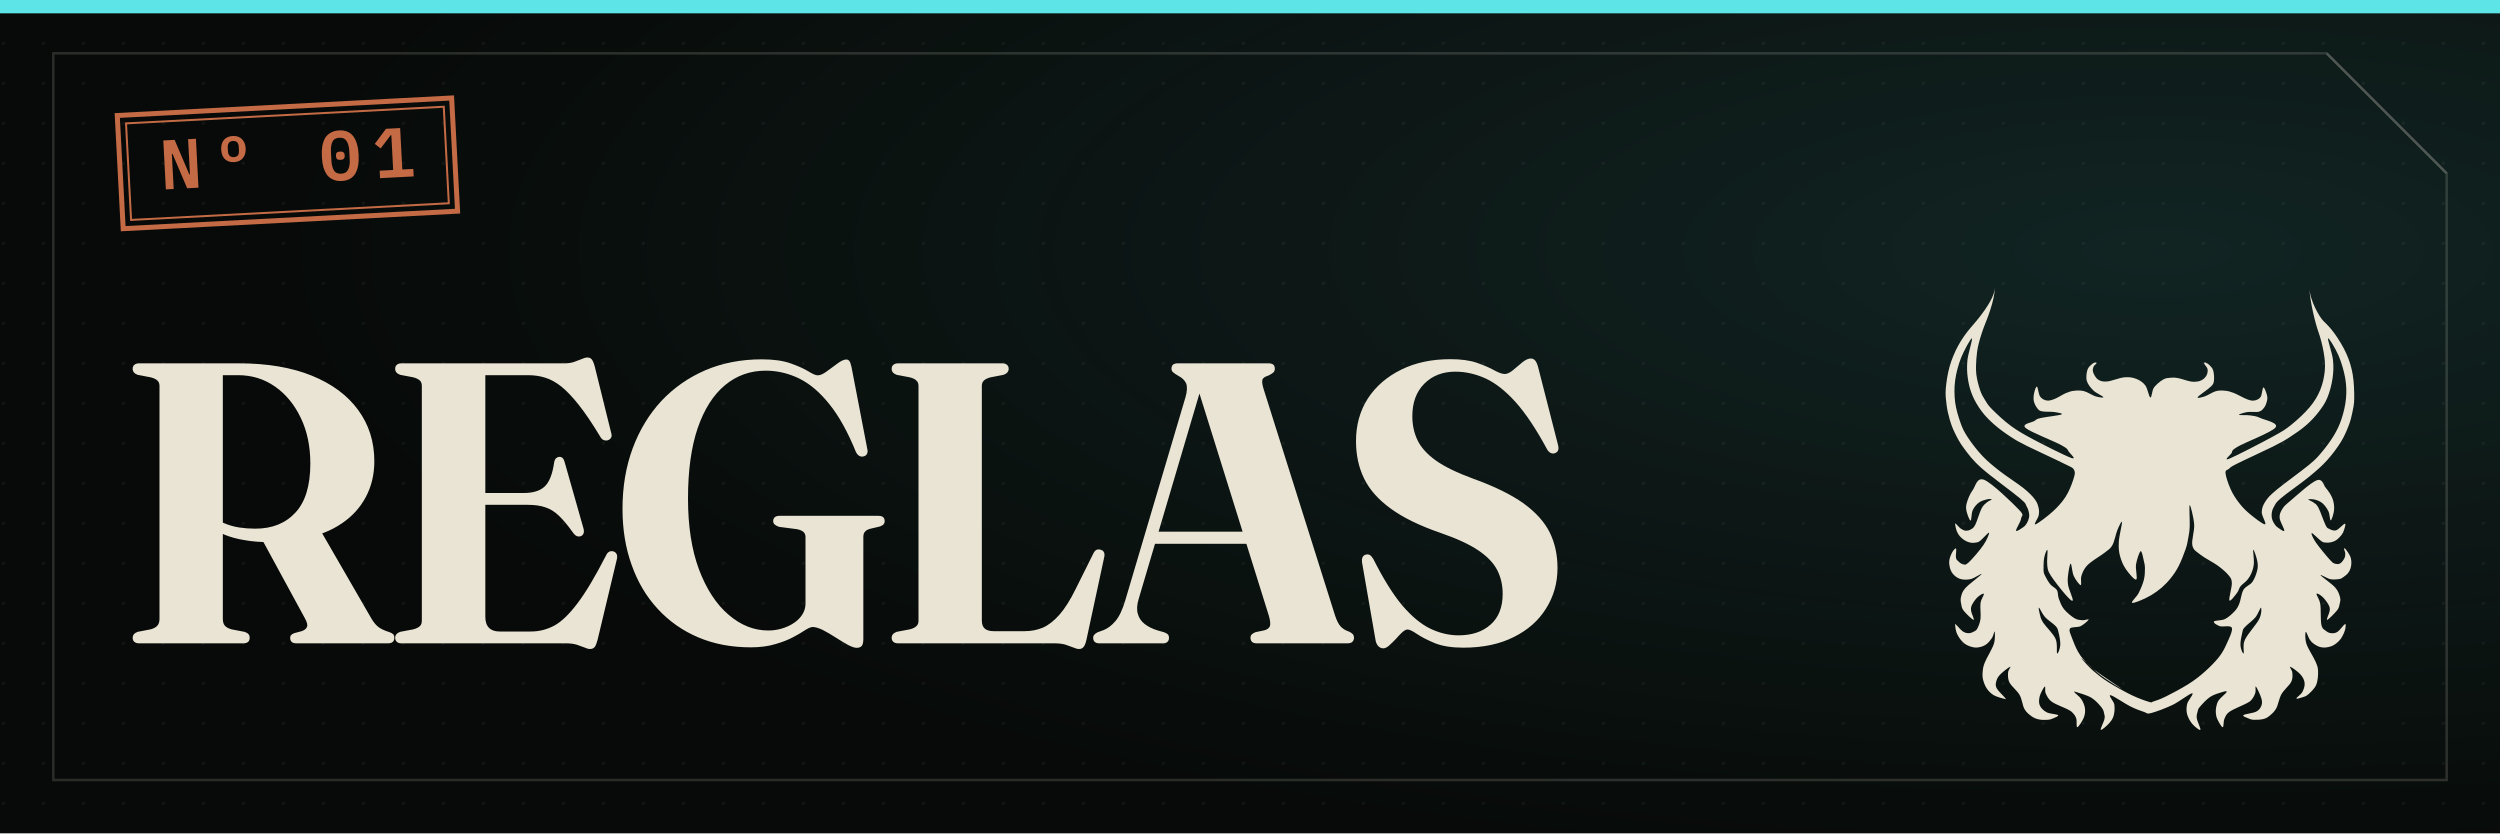
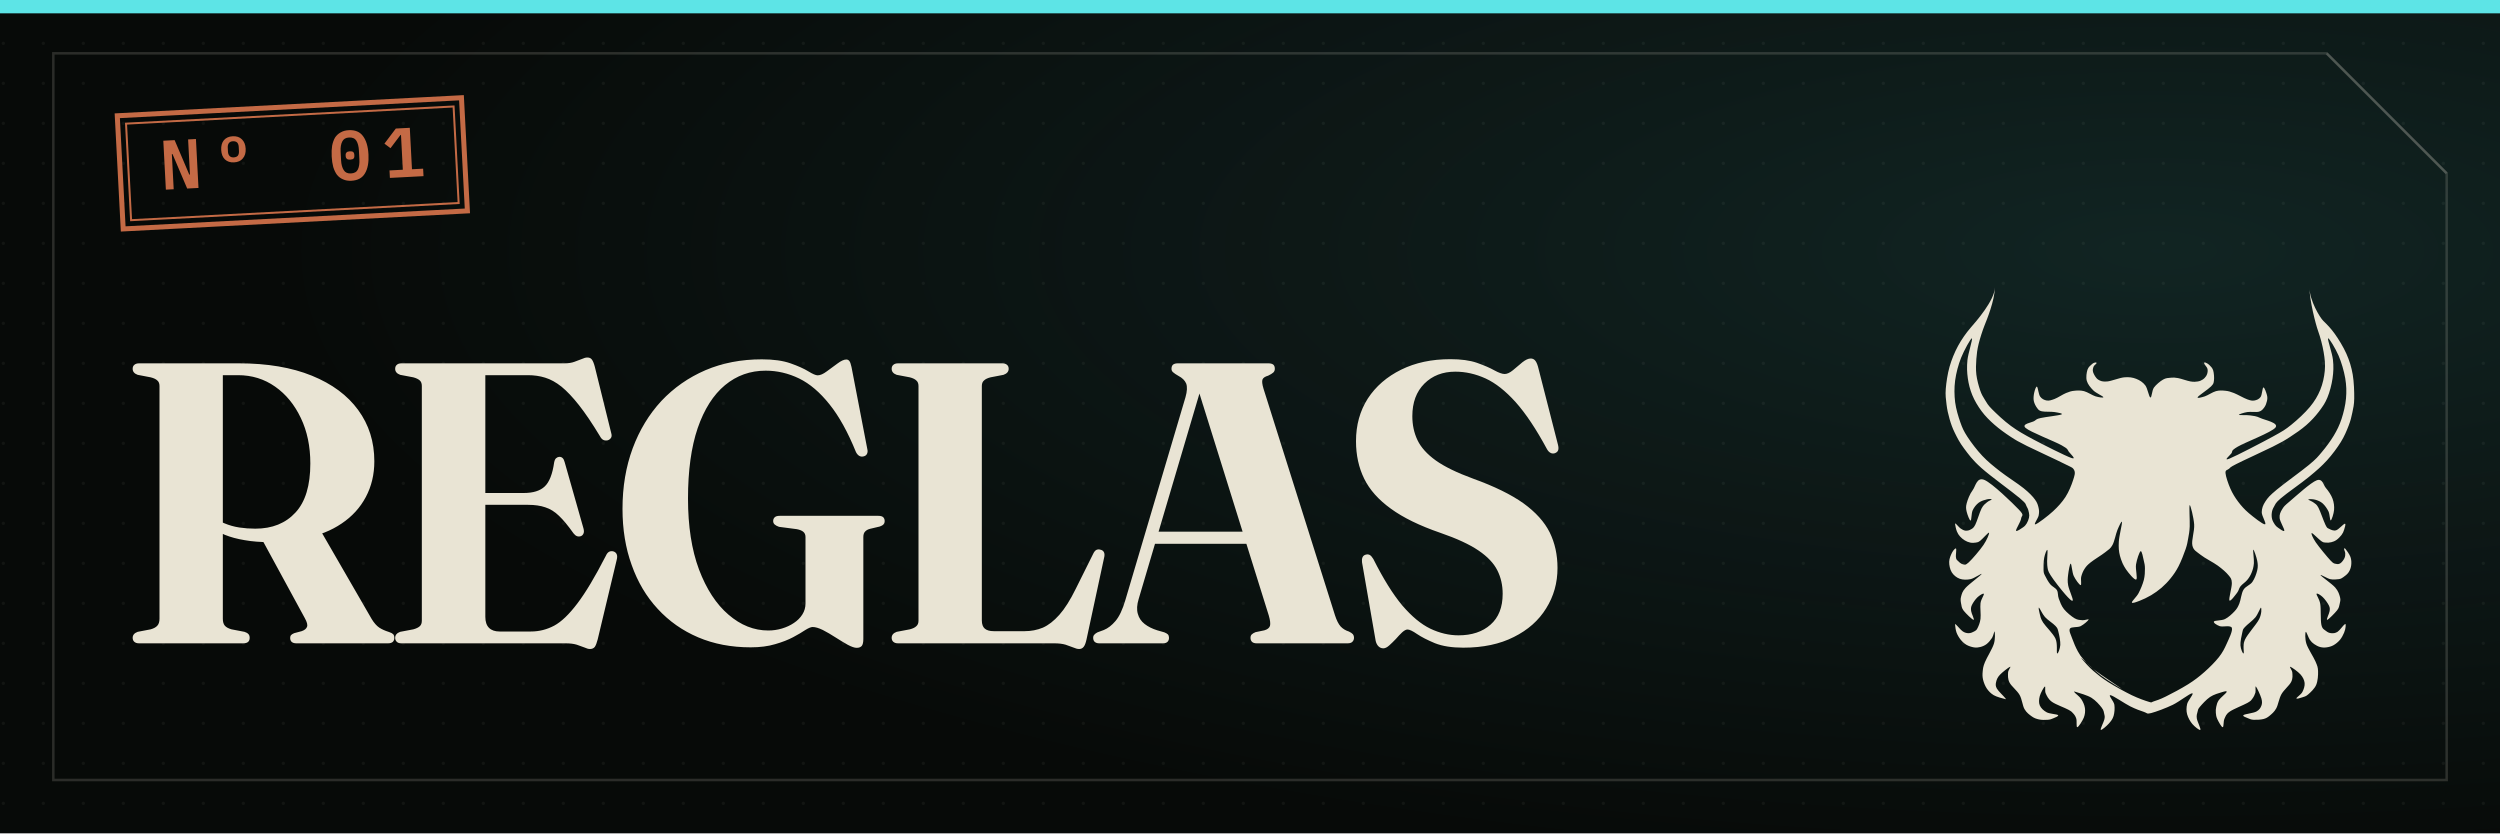
<svg xmlns="http://www.w3.org/2000/svg" viewBox="0 0 1500 500" width="1500" height="500" role="img" aria-label="neCyberWiki comunidad - reglas">
  <defs>
    <pattern id="dots" width="24" height="24" patternUnits="userSpaceOnUse">
      <circle cx="2" cy="2" r="1" fill="#e9e4d4" opacity=".05" />
    </pattern>
    <radialGradient id="glow" cx=".86" cy=".3" r=".75">
      <stop offset="0" stop-color="#5de4e6" stop-opacity=".12" />
      <stop offset="1" stop-color="#5de4e6" stop-opacity="0" />
    </radialGradient>
  </defs>
  <rect width="1500" height="500" fill="#070a08" />
  <rect width="1500" height="500" fill="url(#dots)" />
  <rect width="1500" height="500" fill="url(#glow)" />
  <rect width="1500" height="8" fill="#5de4e6" />
  <path d="M32 32 H1396 L1468 104 V468 H32 Z" fill="none" stroke="rgba(233,228,212,.16)" stroke-width="1.5" />
  <path d="M1396 32 L1468 104" stroke="rgba(233,228,212,.16)" stroke-width="1.5" />
-   <g transform="rotate(-3 172.4 98.0)">
-     <rect x="72" y="64" width="200.9" height="68.0" fill="none" stroke="#c46a45" stroke-width="3" />
-     <rect x="77" y="69" width="190.9" height="58.0" fill="none" stroke="#c46a45" stroke-width="1.2" />
-     <path fill="#c46a45" d="M103.9 88.7H103.5V109.8H98.8V80.4H105.6L113.3 101.5H113.7V80.4H118.4V109.8H111.6ZM140.5 95.6Q137.1 95.6 135.1 93.5Q133.2 91.4 133.2 87.8Q133.2 84.1 135.1 82.0Q137.1 79.9 140.5 79.9Q144.0 79.9 145.9 82.0Q147.9 84.1 147.9 87.8Q147.9 91.4 145.9 93.5Q144.0 95.6 140.5 95.6ZM140.5 92.6Q142.1 92.6 143.0 91.7Q143.8 90.7 143.8 89.0V86.5Q143.8 84.8 143.0 83.8Q142.1 82.9 140.5 82.9Q138.9 82.9 138.1 83.8Q137.2 84.8 137.2 86.5V89.0Q137.2 90.7 138.1 91.7Q138.9 92.6 140.5 92.6ZM204.4 110.3Q201.5 110.3 199.4 109.2Q197.3 108.2 195.9 106.3Q194.6 104.3 193.9 101.5Q193.3 98.7 193.3 95.1Q193.3 91.5 193.9 88.7Q194.6 85.9 195.9 83.9Q197.3 82.0 199.4 81.0Q201.5 79.9 204.4 79.9Q210.1 79.9 212.8 83.9Q215.4 87.9 215.4 95.1Q215.4 102.3 212.8 106.3Q210.1 110.3 204.4 110.3ZM204.4 105.9Q207.4 105.9 208.6 103.7Q209.9 101.5 209.9 97.7V92.5Q209.9 88.7 208.6 86.5Q207.4 84.3 204.4 84.3Q201.3 84.3 200.1 86.5Q198.9 88.7 198.9 92.5V97.7Q198.9 101.5 200.1 103.7Q201.3 105.9 204.4 105.9ZM204.4 97.6Q202.9 97.6 202.3 97.0Q201.8 96.4 201.8 95.6V94.6Q201.8 93.8 202.3 93.2Q202.9 92.6 204.4 92.6Q205.8 92.6 206.4 93.2Q207.0 93.8 207.0 94.6V95.6Q207.0 96.4 206.4 97.0Q205.8 97.6 204.4 97.6ZM227.5 109.8V105.3H235.6V84.4H235.2L228.8 92.0L225.4 89.1L232.6 80.4H241.1V105.3H247.7V109.8Z" />
+   <g transform="rotate(-3 175.4 98.0)">
+     <rect x="72" y="64" width="206.8" height="68.0" fill="none" stroke="#c46a45" stroke-width="3" />
+     <rect x="77" y="69" width="196.8" height="58.0" fill="none" stroke="#c46a45" stroke-width="1.2" />
+     <path fill="#c46a45" d="M103.9 88.7H103.5V109.8H98.8V80.4H105.6L113.3 101.5H113.7V80.4H118.4V109.8H111.6ZM140.5 95.6Q137.1 95.6 135.1 93.5Q133.2 91.4 133.2 87.8Q133.2 84.1 135.1 82.0Q137.1 79.9 140.5 79.9Q144.0 79.9 145.9 82.0Q147.9 84.1 147.9 87.8Q147.9 91.4 145.9 93.5Q144.0 95.6 140.5 95.6ZM140.5 92.6Q142.1 92.6 143.0 91.7Q143.8 90.7 143.8 89.0V86.5Q143.8 84.8 143.0 83.8Q142.1 82.9 140.5 82.9Q138.9 82.9 138.1 83.8Q137.2 84.8 137.2 86.5V89.0Q137.2 90.7 138.1 91.7Q138.9 92.6 140.5 92.6ZM210.2 110.3Q207.4 110.3 205.3 109.2Q203.2 108.2 201.8 106.3Q200.5 104.3 199.8 101.5Q199.2 98.7 199.2 95.1Q199.2 91.5 199.8 88.7Q200.5 85.9 201.8 83.9Q203.2 82.0 205.3 81.0Q207.4 79.9 210.2 79.9Q216.0 79.9 218.6 83.9Q221.3 87.9 221.3 95.1Q221.3 102.3 218.6 106.3Q216.0 110.3 210.2 110.3ZM210.2 105.9Q213.3 105.9 214.5 103.7Q215.7 101.5 215.7 97.7V92.5Q215.7 88.7 214.5 86.5Q213.3 84.3 210.2 84.3Q207.2 84.3 206.0 86.5Q204.7 88.7 204.7 92.5V97.7Q204.7 101.5 206.0 103.7Q207.2 105.9 210.2 105.9ZM210.2 97.6Q208.8 97.6 208.2 97.0Q207.6 96.4 207.6 95.6V94.6Q207.6 93.8 208.2 93.2Q208.8 92.6 210.2 92.6Q211.7 92.6 212.3 93.2Q212.8 93.8 212.8 94.6V95.6Q212.8 96.4 212.3 97.0Q211.7 97.6 210.2 97.6ZM233.4 109.8V105.3H241.4V84.4H241.1L234.7 92.0L231.2 89.1L238.5 80.4H246.9V105.3H253.6V109.8Z" />
  </g>
  <path fill="#e9e4d4" d="M224.6 276.8Q224.6 288.6 219.5 298.2Q214.4 307.8 205.0 314.1Q195.6 320.5 182.8 322.9Q179.3 323.5 176.2 324.0Q173.1 324.6 169.8 324.9Q166.5 325.3 162.2 325.3Q153.5 325.3 146.8 324.1Q140.1 323.0 134.9 320.9Q129.8 318.7 125.6 315.7L126.5 309.4Q130.4 312.3 134.7 314.0Q139.0 315.8 143.6 316.5Q148.3 317.2 153.2 317.2Q168.4 317.2 177.3 307.5Q186.2 297.9 186.2 278.1Q186.2 262.7 180.5 250.8Q174.8 238.8 165.1 232.0Q155.3 225.1 142.8 225.1H133.7V371.2Q133.7 374.0 134.9 375.4Q136.1 376.8 138.9 377.6L146.7 379.1Q148.3 379.6 149.1 380.5Q149.8 381.3 149.8 382.7Q149.8 386.0 145.9 386.0H83.5Q81.6 386.0 80.6 385.1Q79.6 384.2 79.6 382.7Q79.6 380.2 82.6 379.1L90.4 377.6Q93.2 376.8 94.4 375.4Q95.7 374.0 95.7 371.2V231.6Q95.7 229.4 94.4 228.3Q93.2 227.1 90.4 226.4L82.6 224.9Q79.6 223.8 79.6 221.3Q79.6 219.7 80.6 218.9Q81.6 218.0 83.5 218.0H143.3Q168.9 218.0 187.1 225.4Q205.3 232.8 214.9 246.0Q224.6 259.2 224.6 276.8ZM155.7 320.9 191.4 316.7 223.0 371.4Q225.2 375.0 227.6 376.6Q229.9 378.1 233.4 379.2Q235.2 379.8 235.9 380.5Q236.6 381.3 236.6 382.7Q236.6 384.2 235.7 385.1Q234.7 386.0 232.8 386.0H177.9Q174.1 386.0 174.1 382.7Q174.1 381.6 174.7 381.0Q175.3 380.4 176.5 379.9L181.0 378.7Q183.6 377.8 184.2 376.1Q184.9 374.5 182.9 370.9ZM281.4 295.8H314.2Q322.7 295.8 326.8 291.9Q331.0 288.0 332.5 277.4Q332.9 275.5 333.7 274.9Q334.5 274.2 335.5 274.1Q338.0 274.0 338.8 277.3L350.1 317.1Q350.6 319.0 350.1 320.1Q349.6 321.3 348.5 321.7Q347.3 322.1 346.2 321.7Q345.1 321.3 344.1 320.0Q339.3 313.2 335.4 309.5Q331.6 305.8 327.2 304.4Q322.9 302.9 316.9 302.9H281.4ZM237.1 221.3Q237.1 219.7 238.1 218.9Q239.0 218.0 240.9 218.0H338.7Q342.1 218.0 344.6 217.1Q347.2 216.2 349.1 215.4Q351.0 214.5 352.4 214.5Q354.2 214.5 355.1 215.7Q356.1 217.0 356.9 220.1L366.7 259.7Q367.3 261.7 366.6 262.7Q365.9 263.8 364.6 264.2Q363.2 264.5 362.1 264.0Q360.9 263.5 359.9 261.6Q353.0 250.2 347.4 243.1Q341.8 236.0 336.9 232.0Q332.0 228.1 327.1 226.6Q322.3 225.1 316.7 225.1H291.2V370.1Q291.2 374.5 293.4 376.7Q295.6 378.9 299.7 378.9H318.6Q325.9 378.9 332.5 375.4Q339.0 371.9 346.4 362.1Q353.8 352.4 363.5 333.5Q364.3 331.7 365.4 331.1Q366.5 330.5 367.9 330.8Q369.4 331.2 370.0 332.5Q370.6 333.8 370.0 336.0L358.6 383.7Q357.8 386.8 356.9 388.1Q355.9 389.4 354.0 389.4Q352.6 389.4 350.7 388.5Q348.7 387.7 346.0 386.8Q343.3 386.0 339.5 386.0H240.9Q239.0 386.0 238.1 385.1Q237.1 384.2 237.1 382.7Q237.1 380.2 240.1 379.1L248.0 377.6Q250.6 376.9 251.9 375.7Q253.1 374.6 253.1 372.4V231.6Q253.1 229.4 251.9 228.3Q250.6 227.1 248.0 226.4L240.1 224.9Q237.1 223.8 237.1 221.3ZM518.0 383.4Q518.0 386.3 517.1 387.5Q516.1 388.7 514.0 388.7Q512.1 388.7 508.7 386.9Q505.3 385.0 501.4 382.5Q497.4 379.9 493.7 378.0Q490.0 376.2 487.6 376.2Q486.1 376.2 483.2 378.0Q480.4 379.9 475.9 382.3Q471.4 384.7 465.1 386.5Q458.8 388.4 450.4 388.4Q433.0 388.4 418.9 382.4Q404.8 376.4 394.6 365.3Q384.4 354.3 379.0 339.0Q373.5 323.8 373.5 305.3Q373.5 285.5 379.6 269.0Q385.7 252.6 396.8 240.6Q408.0 228.7 423.3 222.1Q438.6 215.6 457.1 215.6Q467.5 215.6 474.3 218.0Q481.1 220.4 485.0 222.8Q488.9 225.2 490.6 225.2Q492.9 225.2 496.1 222.8Q499.3 220.4 502.5 218.1Q505.7 215.7 507.8 215.7Q508.9 215.7 509.6 216.6Q510.3 217.4 510.9 220.2L520.4 269.5Q520.8 271.1 520.2 272.3Q519.7 273.4 518.3 273.8Q516.9 274.2 515.7 273.6Q514.5 273.0 513.6 271.3Q506.3 253.3 497.7 242.6Q489.1 231.8 479.5 227.1Q469.8 222.4 459.4 222.4Q445.5 222.4 435.0 231.1Q424.5 239.8 418.6 256.9Q412.8 274.0 412.8 299.1Q412.8 324.0 419.4 341.7Q426.1 359.4 437.1 368.8Q448.1 378.3 461.0 378.3Q465.2 378.3 469.2 377.1Q473.2 375.9 476.3 373.8Q479.5 371.7 481.4 368.7Q483.3 365.7 483.3 362.1V322.2Q483.3 320.2 482.0 319.1Q480.7 318.0 478.1 317.5L467.4 316.1Q465.7 315.5 464.8 314.7Q463.9 313.9 463.9 312.6Q463.9 311.2 464.9 310.3Q465.8 309.5 467.8 309.5H527.0Q529.0 309.5 529.9 310.3Q530.8 311.2 530.8 312.6Q530.8 313.8 530.1 314.6Q529.4 315.4 527.9 315.9L522.0 317.3Q520.1 317.8 519.1 318.9Q518.0 320.0 518.0 322.2ZM602.1 224.9 594.3 226.4Q591.6 227.1 590.4 228.3Q589.1 229.4 589.1 231.6V372.2Q589.1 375.7 590.9 377.2Q592.7 378.7 596.2 378.7H614.9Q620.6 378.7 625.7 376.6Q630.7 374.4 635.6 368.9Q640.5 363.4 645.5 353.2L655.8 332.5Q656.6 330.7 657.7 330.0Q658.9 329.4 660.2 329.8Q661.8 330.1 662.4 331.4Q663.0 332.7 662.4 334.9L651.9 383.7Q651.2 386.9 650.2 388.1Q649.2 389.4 647.5 389.4Q646.0 389.4 644.0 388.5Q642.0 387.7 639.3 386.8Q636.5 386.0 632.7 386.0H538.9Q537.0 386.0 536.0 385.1Q535.0 384.2 535.0 382.7Q535.0 380.2 538.0 379.1L545.9 377.6Q548.6 376.9 549.8 375.7Q551.1 374.6 551.1 372.4V231.6Q551.1 229.4 549.8 228.3Q548.6 227.1 545.9 226.4L538.0 224.9Q535.0 223.8 535.0 221.3Q535.0 219.7 536.0 218.9Q537.0 218.0 538.9 218.0H601.3Q603.2 218.0 604.2 218.9Q605.2 219.7 605.2 221.3Q605.2 223.8 602.1 224.9ZM690.4 319.0H753.4L753.8 326.3H689.9ZM701.4 382.7Q701.4 384.2 700.5 385.1Q699.6 386.0 697.7 386.0H659.6Q657.8 386.0 656.8 385.1Q655.9 384.2 655.9 382.7Q655.9 381.5 656.6 380.8Q657.3 380.0 658.5 379.4L662.3 378.0Q666.0 376.5 669.3 372.6Q672.7 368.6 675.2 360.1L711.3 238.3Q712.8 233.0 711.7 230.1Q710.5 227.3 707.0 225.5Q704.9 224.3 703.9 223.4Q702.9 222.6 702.9 221.3Q702.9 219.6 703.8 218.8Q704.8 218.0 706.7 218.0H761.1Q763.0 218.0 764.0 218.8Q764.9 219.6 764.9 221.3Q764.9 222.6 764.0 223.5Q763.0 224.4 760.9 225.4Q758.1 226.2 757.5 227.7Q756.9 229.2 758.1 233.2L801.0 369.2Q802.5 373.8 804.4 375.9Q806.4 378.0 809.3 378.9Q811.0 379.7 811.7 380.5Q812.4 381.4 812.4 382.7Q812.4 384.1 811.4 385.1Q810.5 386.0 808.5 386.0H754.1Q752.1 386.0 751.2 385.1Q750.3 384.2 750.3 382.7Q750.3 381.4 751.0 380.7Q751.8 379.9 753.3 379.3L758.6 378.2Q761.4 377.4 762.0 375.5Q762.5 373.6 761.3 369.4L718.7 233.0L722.1 227.9L683.2 359.4Q681.6 364.6 682.7 368.3Q683.7 372.0 686.8 374.4Q689.9 376.8 694.4 378.2L698.6 379.4Q700.1 380.0 700.8 380.7Q701.4 381.5 701.4 382.7ZM878.0 388.6Q867.7 388.6 860.9 385.9Q854.2 383.1 850.2 380.4Q846.3 377.7 844.5 377.7Q843.2 377.7 841.3 379.4Q839.5 381.1 837.5 383.4Q835.4 385.6 833.5 387.3Q831.6 389.0 830.0 389.0Q828.4 389.0 827.2 387.9Q825.9 386.7 825.4 384.5L817.2 337.3Q817.0 335.6 817.5 334.4Q818.0 333.2 819.4 332.8Q820.8 332.4 821.9 333.0Q822.9 333.6 824.0 335.4Q833.0 353.3 841.4 363.3Q849.9 373.2 858.2 377.2Q866.6 381.2 875.1 381.2Q887.1 381.2 894.3 374.8Q901.6 368.4 901.6 356.3Q901.6 348.5 898.4 342.2Q895.2 335.8 887.1 330.3Q879.0 324.8 864.2 319.7Q845.6 313.3 834.5 305.2Q823.4 297.2 818.5 287.2Q813.6 277.2 813.6 264.7Q813.6 250.2 820.7 239.1Q827.9 228.1 840.7 221.8Q853.4 215.5 870.2 215.5Q879.8 215.5 886.2 217.7Q892.7 220.0 896.6 222.2Q900.6 224.4 902.8 224.4Q905.0 224.4 907.8 222.1Q910.6 219.7 913.4 217.4Q916.3 215.1 918.4 215.1Q919.9 215.1 920.9 216.1Q922.0 217.2 922.8 220.0L934.8 266.9Q935.3 268.9 934.9 270.1Q934.5 271.3 933.0 271.9Q931.5 272.4 930.3 271.7Q929.1 271.1 928.2 269.5Q918.5 251.5 909.4 241.3Q900.3 231.2 891.4 227.1Q882.4 223.0 873.2 223.0Q861.8 223.0 854.6 230.2Q847.4 237.4 847.4 249.7Q847.4 257.6 850.5 264.1Q853.6 270.6 861.5 276.3Q869.4 281.9 883.9 287.2Q903.0 294.1 914.1 302.0Q925.1 310.0 929.8 319.4Q934.5 328.9 934.5 340.8Q934.5 354.2 927.7 365.0Q921.0 375.9 908.3 382.2Q895.7 388.6 878.0 388.6Z" />
  <g transform="translate(1290 302) scale(4.53) translate(-32 -32)">
    <path fill="#e9e4d4" fill-rule="evenodd" d="M 11.45 3.40 C 11.45 5.10, 10.36 7.75, 10.09 8.42 C 9.82 9.10, 9.48 10.15, 9.30 10.89 C 9.12 11.63, 9.05 12.20, 9.00 12.87 C 8.95 13.54, 8.92 14.25, 9.00 14.94 C 9.08 15.63, 9.31 16.46, 9.50 17.02 C 9.69 17.58, 9.88 17.88, 10.14 18.30 C 10.40 18.72, 10.51 18.97, 11.08 19.54 C 11.65 20.11, 12.65 21.07, 13.57 21.74 C 14.49 22.41, 15.26 22.85, 16.59 23.56 C 17.93 24.27, 20.80 25.72, 21.58 25.99 C 22.36 26.26, 21.46 25.45, 21.25 25.17 C 21.04 24.89, 21.24 24.84, 20.29 24.31 C 19.34 23.78, 16.12 22.55, 15.52 22.01 C 14.92 21.47, 16.36 21.31, 16.69 21.09 C 17.02 20.87, 16.92 20.84, 17.52 20.70 C 18.12 20.56, 19.96 20.36, 20.27 20.23 C 20.57 20.10, 19.78 19.98, 19.35 19.91 C 18.92 19.84, 18.05 19.90, 17.67 19.81 C 17.29 19.72, 17.24 19.62, 17.06 19.39 C 16.88 19.16, 16.68 18.79, 16.61 18.45 C 16.54 18.11, 16.59 17.68, 16.66 17.36 C 16.73 17.04, 16.90 16.47, 17.03 16.55 C 17.16 16.63, 17.23 17.55, 17.45 17.86 C 17.66 18.16, 18.00 18.33, 18.32 18.38 C 18.64 18.43, 18.92 18.34, 19.35 18.18 C 19.78 18.02, 20.44 17.57, 20.88 17.39 C 21.32 17.21, 21.57 17.13, 21.97 17.09 C 22.37 17.05, 22.79 17.02, 23.26 17.14 C 23.73 17.26, 24.36 17.70, 24.79 17.83 C 25.22 17.96, 25.87 18.06, 25.82 17.93 C 25.77 17.80, 24.85 17.40, 24.49 17.04 C 24.13 16.68, 23.76 16.24, 23.63 15.78 C 23.50 15.32, 23.60 14.67, 23.72 14.30 C 23.84 13.93, 24.16 13.70, 24.34 13.54 C 24.52 13.38, 24.70 13.35, 24.79 13.34 C 24.88 13.33, 24.95 13.37, 24.91 13.46 C 24.87 13.56, 24.59 13.71, 24.52 13.91 C 24.45 14.11, 24.37 14.37, 24.47 14.65 C 24.57 14.93, 24.82 15.41, 25.13 15.61 C 25.44 15.81, 25.74 15.91, 26.32 15.86 C 26.90 15.81, 27.95 15.37, 28.59 15.31 C 29.23 15.25, 29.71 15.33, 30.17 15.51 C 30.64 15.69, 31.07 15.97, 31.38 16.38 C 31.69 16.79, 31.86 17.93, 32.05 17.98 C 32.24 18.03, 32.24 17.07, 32.52 16.67 C 32.80 16.28, 33.35 15.83, 33.73 15.61 C 34.10 15.39, 34.44 15.39, 34.77 15.36 C 35.10 15.33, 35.27 15.33, 35.71 15.41 C 36.15 15.49, 36.95 15.79, 37.38 15.86 C 37.82 15.93, 38.05 15.90, 38.32 15.86 C 38.59 15.82, 38.78 15.73, 38.97 15.61 C 39.16 15.49, 39.33 15.31, 39.44 15.14 C 39.55 14.97, 39.61 14.77, 39.63 14.60 C 39.65 14.43, 39.65 14.28, 39.58 14.10 C 39.51 13.92, 39.23 13.64, 39.19 13.51 C 39.14 13.38, 39.20 13.31, 39.31 13.34 C 39.42 13.37, 39.68 13.50, 39.86 13.68 C 40.04 13.86, 40.27 14.06, 40.37 14.40 C 40.47 14.74, 40.52 15.38, 40.47 15.73 C 40.42 16.08, 40.44 16.15, 40.08 16.52 C 39.72 16.89, 38.46 17.71, 38.32 17.93 C 38.18 18.15, 38.86 17.96, 39.26 17.83 C 39.66 17.70, 40.29 17.26, 40.74 17.14 C 41.19 17.02, 41.58 17.05, 41.98 17.09 C 42.38 17.13, 42.63 17.20, 43.12 17.39 C 43.60 17.58, 44.44 18.07, 44.89 18.23 C 45.34 18.39, 45.54 18.43, 45.83 18.38 C 46.12 18.33, 46.45 18.20, 46.65 17.91 C 46.85 17.62, 46.88 16.69, 47.02 16.65 C 47.16 16.61, 47.41 17.36, 47.49 17.66 C 47.57 17.96, 47.55 18.18, 47.49 18.45 C 47.43 18.72, 47.32 19.05, 47.14 19.29 C 46.96 19.52, 46.80 19.76, 46.43 19.86 C 46.05 19.96, 45.33 19.84, 44.89 19.91 C 44.45 19.98, 43.72 20.21, 43.78 20.28 C 43.84 20.35, 44.77 20.28, 45.24 20.35 C 45.71 20.42, 46.06 20.43, 46.62 20.70 C 47.18 20.97, 49.12 21.33, 48.62 21.96 C 48.12 22.59, 44.58 23.93, 43.61 24.50 C 42.64 25.07, 42.97 25.11, 42.79 25.37 C 42.61 25.63, 41.61 26.45, 42.52 26.08 C 43.43 25.71, 46.88 23.92, 48.25 23.17 C 49.62 22.42, 49.90 22.25, 50.72 21.59 C 51.54 20.93, 52.53 20.01, 53.17 19.24 C 53.81 18.47, 54.22 17.77, 54.55 16.97 C 54.88 16.17, 55.07 15.28, 55.15 14.45 C 55.23 13.62, 55.15 12.86, 55.00 11.98 C 54.85 11.10, 54.57 10.01, 54.26 9.16 C 53.95 8.31, 53.12 5.10, 53.12 3.40 C 53.12 5.10, 54.49 7.39, 54.97 7.85 C 55.45 8.31, 55.97 8.84, 56.48 9.56 C 56.99 10.28, 57.61 11.28, 58.01 12.18 C 58.41 13.08, 58.68 13.95, 58.85 14.94 C 59.02 15.93, 59.06 17.27, 59.05 18.11 C 59.04 18.95, 58.92 19.38, 58.80 19.98 C 58.68 20.58, 58.56 21.06, 58.31 21.71 C 58.06 22.36, 57.75 23.12, 57.27 23.89 C 56.79 24.66, 56.14 25.54, 55.44 26.31 C 54.74 27.08, 54.07 27.66, 53.05 28.50 C 52.03 29.34, 50.11 30.66, 49.34 31.32 C 48.57 31.98, 48.63 32.10, 48.43 32.43 C 48.23 32.76, 48.17 32.99, 48.13 33.27 C 48.09 33.55, 48.11 33.86, 48.18 34.11 C 48.25 34.36, 48.40 34.61, 48.53 34.80 C 48.66 34.98, 48.74 35.08, 48.95 35.22 C 49.16 35.36, 49.75 35.83, 49.79 35.62 C 49.83 35.41, 49.22 34.43, 49.17 33.96 C 49.12 33.49, 49.28 33.15, 49.51 32.78 C 49.74 32.41, 49.77 32.36, 50.53 31.72 C 51.29 31.08, 53.29 29.24, 54.08 28.95 C 54.87 28.66, 54.94 29.55, 55.29 29.96 C 55.64 30.37, 56.00 30.90, 56.18 31.39 C 56.36 31.88, 56.42 32.40, 56.38 32.88 C 56.34 33.36, 56.06 34.23, 55.94 34.26 C 55.82 34.29, 55.82 33.45, 55.64 33.07 C 55.46 32.70, 55.16 32.27, 54.87 32.01 C 54.58 31.75, 54.21 31.61, 53.89 31.52 C 53.57 31.43, 53.00 31.42, 52.97 31.49 C 52.94 31.55, 53.47 31.73, 53.69 31.91 C 53.91 32.09, 54.05 32.09, 54.31 32.58 C 54.57 33.07, 55.01 34.39, 55.24 34.85 C 55.47 35.31, 55.48 35.25, 55.71 35.37 C 55.95 35.49, 56.30 35.68, 56.65 35.57 C 57.00 35.46, 57.63 34.71, 57.81 34.70 C 57.99 34.69, 57.78 35.25, 57.71 35.50 C 57.64 35.75, 57.54 35.96, 57.37 36.19 C 57.20 36.41, 56.93 36.69, 56.70 36.85 C 56.47 37.01, 56.25 37.09, 56.01 37.15 C 55.77 37.21, 55.49 37.23, 55.27 37.20 C 55.05 37.18, 54.99 37.21, 54.68 37.00 C 54.37 36.79, 53.54 35.91, 53.42 35.94 C 53.30 35.97, 53.55 36.56, 53.96 37.17 C 54.38 37.78, 55.46 39.09, 55.91 39.57 C 56.36 40.05, 56.43 39.96, 56.65 40.02 C 56.87 40.08, 57.05 40.05, 57.24 39.92 C 57.43 39.79, 57.66 39.47, 57.76 39.25 C 57.86 39.03, 57.87 38.81, 57.86 38.61 C 57.85 38.41, 57.70 38.16, 57.71 38.06 C 57.72 37.97, 57.75 37.87, 57.89 38.04 C 58.03 38.21, 58.42 38.74, 58.55 39.10 C 58.68 39.46, 58.69 39.85, 58.65 40.19 C 58.61 40.53, 58.49 40.86, 58.31 41.13 C 58.13 41.40, 57.81 41.64, 57.59 41.79 C 57.37 41.94, 57.29 42.00, 57.00 42.04 C 56.71 42.08, 56.26 42.13, 55.86 42.04 C 55.46 41.95, 54.49 41.34, 54.60 41.52 C 54.71 41.71, 56.10 42.66, 56.53 43.15 C 56.96 43.64, 57.07 44.08, 57.17 44.44 C 57.27 44.80, 57.18 45.04, 57.12 45.33 C 57.05 45.62, 57.05 45.82, 56.78 46.17 C 56.51 46.52, 55.63 47.41, 55.47 47.43 C 55.30 47.45, 55.75 46.59, 55.79 46.27 C 55.83 45.95, 55.84 45.83, 55.69 45.52 C 55.54 45.21, 55.14 44.66, 54.87 44.41 C 54.60 44.15, 54.11 43.84, 54.06 43.99 C 54.01 44.14, 54.44 44.65, 54.55 45.33 C 54.66 46.01, 54.57 47.49, 54.70 48.09 C 54.83 48.69, 55.10 48.72, 55.32 48.91 C 55.54 49.09, 55.75 49.18, 56.01 49.20 C 56.27 49.22, 56.55 49.21, 56.85 49.01 C 57.15 48.81, 57.61 48.13, 57.79 48.02 C 57.97 47.91, 57.92 48.16, 57.91 48.34 C 57.90 48.53, 57.83 48.84, 57.71 49.13 C 57.59 49.42, 57.40 49.79, 57.17 50.07 C 56.94 50.35, 56.61 50.62, 56.31 50.79 C 56.01 50.96, 55.67 51.04, 55.37 51.08 C 55.07 51.12, 54.80 51.10, 54.53 51.03 C 54.26 50.96, 53.97 50.80, 53.74 50.64 C 53.51 50.48, 53.36 50.34, 53.17 50.07 C 52.98 49.80, 52.71 48.94, 52.63 49.03 C 52.55 49.12, 52.51 49.96, 52.72 50.61 C 52.93 51.26, 53.65 52.33, 53.91 52.93 C 54.17 53.53, 54.24 53.70, 54.26 54.22 C 54.28 54.74, 54.23 55.53, 54.01 56.05 C 53.79 56.56, 53.26 57.04, 52.95 57.31 C 52.64 57.59, 52.42 57.61, 52.16 57.70 C 51.90 57.79, 51.39 57.95, 51.39 57.83 C 51.39 57.71, 52.00 57.33, 52.18 56.99 C 52.36 56.65, 52.52 56.19, 52.48 55.80 C 52.44 55.41, 52.25 55.02, 51.93 54.66 C 51.61 54.30, 50.76 53.69, 50.58 53.65 C 50.40 53.61, 50.83 54.09, 50.85 54.42 C 50.87 54.75, 50.94 55.17, 50.70 55.65 C 50.46 56.13, 49.74 56.70, 49.41 57.28 C 49.08 57.87, 48.98 58.69, 48.72 59.16 C 48.46 59.63, 48.14 59.88, 47.86 60.12 C 47.58 60.35, 47.38 60.48, 47.02 60.57 C 46.67 60.66, 46.07 60.69, 45.73 60.67 C 45.39 60.65, 45.22 60.57, 44.99 60.47 C 44.77 60.37, 44.20 60.20, 44.38 60.05 C 44.56 59.90, 45.69 59.79, 46.08 59.58 C 46.47 59.37, 46.64 59.10, 46.75 58.81 C 46.86 58.52, 46.87 58.25, 46.75 57.83 C 46.63 57.41, 46.16 56.40, 46.03 56.27 C 45.90 56.15, 46.04 56.81, 45.96 57.08 C 45.88 57.35, 45.74 57.64, 45.56 57.87 C 45.38 58.10, 45.39 58.16, 44.89 58.44 C 44.39 58.72, 43.08 59.23, 42.57 59.58 C 42.06 59.93, 42.02 60.20, 41.86 60.54 C 41.70 60.88, 41.79 61.64, 41.63 61.65 C 41.47 61.66, 41.07 60.91, 40.92 60.59 C 40.77 60.27, 40.74 60.02, 40.72 59.75 C 40.70 59.48, 40.71 59.24, 40.77 58.96 C 40.84 58.68, 40.88 58.40, 41.11 58.07 C 41.34 57.74, 42.08 57.17, 42.15 56.99 C 42.22 56.81, 41.90 56.90, 41.53 57.01 C 41.16 57.12, 40.44 57.32, 39.95 57.65 C 39.46 57.98, 38.88 58.63, 38.60 58.96 C 38.33 59.29, 38.37 59.34, 38.30 59.60 C 38.23 59.86, 38.14 60.09, 38.20 60.49 C 38.26 60.89, 38.77 61.88, 38.67 62.00 C 38.57 62.12, 37.90 61.57, 37.61 61.23 C 37.32 60.89, 37.04 60.39, 36.92 59.95 C 36.80 59.51, 36.81 59.04, 36.92 58.57 C 37.03 58.10, 37.90 57.14, 37.58 57.16 C 37.26 57.18, 35.91 58.25, 35.01 58.69 C 34.10 59.13, 32.78 59.62, 32.15 59.78 C 31.52 59.94, 31.67 59.78, 31.21 59.63 C 30.75 59.48, 30.12 59.26, 29.38 58.89 C 28.64 58.52, 27.11 57.45, 26.76 57.41 C 26.41 57.37, 27.21 58.21, 27.28 58.67 C 27.35 59.13, 27.30 59.73, 27.18 60.15 C 27.06 60.57, 26.82 60.87, 26.54 61.18 C 26.26 61.49, 25.58 62.09, 25.48 62.00 C 25.38 61.91, 25.87 60.98, 25.95 60.64 C 26.03 60.30, 26.01 60.21, 25.95 59.95 C 25.89 59.69, 25.89 59.43, 25.60 59.06 C 25.32 58.69, 24.79 58.09, 24.24 57.75 C 23.68 57.41, 22.64 57.13, 22.27 57.01 C 21.90 56.89, 21.90 56.88, 22.00 57.03 C 22.10 57.18, 22.66 57.57, 22.89 57.92 C 23.12 58.27, 23.32 58.70, 23.38 59.11 C 23.44 59.52, 23.40 59.97, 23.23 60.39 C 23.06 60.81, 22.54 61.63, 22.37 61.65 C 22.21 61.67, 22.33 60.84, 22.24 60.54 C 22.15 60.24, 22.03 60.05, 21.85 59.85 C 21.67 59.65, 21.65 59.59, 21.18 59.33 C 20.71 59.07, 19.51 58.65, 19.01 58.29 C 18.51 57.93, 18.35 57.52, 18.19 57.18 C 18.03 56.84, 18.20 56.21, 18.07 56.27 C 17.94 56.33, 17.51 57.12, 17.40 57.53 C 17.29 57.95, 17.25 58.40, 17.40 58.76 C 17.55 59.12, 17.92 59.47, 18.32 59.68 C 18.72 59.89, 19.67 59.92, 19.82 60.05 C 19.97 60.18, 19.43 60.37, 19.20 60.47 C 18.97 60.57, 18.78 60.65, 18.46 60.67 C 18.14 60.70, 17.63 60.70, 17.28 60.62 C 16.93 60.54, 16.66 60.45, 16.34 60.22 C 16.02 59.99, 15.65 59.73, 15.38 59.26 C 15.11 58.79, 15.06 57.97, 14.73 57.38 C 14.40 56.80, 13.66 56.24, 13.40 55.75 C 13.14 55.26, 13.19 54.77, 13.20 54.42 C 13.21 54.07, 13.65 53.60, 13.47 53.65 C 13.29 53.70, 12.43 54.38, 12.12 54.71 C 11.81 55.04, 11.69 55.34, 11.62 55.65 C 11.55 55.95, 11.52 56.19, 11.72 56.54 C 11.92 56.89, 12.64 57.55, 12.81 57.78 C 12.98 58.01, 12.98 57.96, 12.73 57.90 C 12.48 57.84, 11.69 57.64, 11.30 57.41 C 10.91 57.18, 10.63 56.88, 10.39 56.54 C 10.16 56.20, 9.98 55.74, 9.89 55.36 C 9.80 54.98, 9.80 54.66, 9.84 54.27 C 9.88 53.88, 9.89 53.64, 10.14 53.03 C 10.39 52.42, 11.11 51.28, 11.32 50.61 C 11.53 49.94, 11.46 49.11, 11.42 48.98 C 11.38 48.85, 11.26 49.54, 11.08 49.82 C 10.90 50.10, 10.62 50.44, 10.36 50.64 C 10.10 50.84, 9.80 50.96, 9.52 51.03 C 9.24 51.10, 8.98 51.13, 8.68 51.08 C 8.38 51.03, 7.98 50.91, 7.69 50.74 C 7.40 50.57, 7.15 50.34, 6.93 50.07 C 6.71 49.80, 6.50 49.45, 6.38 49.13 C 6.26 48.81, 6.20 48.32, 6.19 48.14 C 6.18 47.96, 6.14 47.93, 6.31 48.07 C 6.48 48.21, 6.92 48.77, 7.20 48.96 C 7.48 49.15, 7.74 49.20, 7.99 49.20 C 8.25 49.20, 8.54 49.07, 8.73 48.96 C 8.92 48.85, 9.01 48.82, 9.15 48.54 C 9.29 48.26, 9.48 47.85, 9.55 47.30 C 9.62 46.75, 9.48 45.78, 9.55 45.23 C 9.62 44.68, 10.06 44.12, 9.99 43.99 C 9.92 43.86, 9.39 44.21, 9.13 44.46 C 8.87 44.71, 8.55 45.17, 8.41 45.47 C 8.27 45.77, 8.27 45.94, 8.31 46.27 C 8.35 46.60, 8.80 47.44, 8.63 47.43 C 8.46 47.42, 7.60 46.58, 7.32 46.22 C 7.04 45.86, 7.04 45.59, 6.98 45.28 C 6.92 44.97, 6.88 44.69, 6.98 44.34 C 7.08 43.99, 7.12 43.70, 7.57 43.20 C 8.02 42.70, 9.58 41.56, 9.69 41.37 C 9.80 41.18, 8.72 41.94, 8.24 42.04 C 7.76 42.14, 7.22 42.14, 6.80 41.99 C 6.38 41.84, 5.97 41.51, 5.74 41.13 C 5.51 40.76, 5.39 40.18, 5.40 39.74 C 5.41 39.30, 5.64 38.80, 5.79 38.51 C 5.94 38.22, 6.23 37.89, 6.31 37.99 C 6.39 38.09, 6.26 38.84, 6.29 39.10 C 6.32 39.36, 6.33 39.39, 6.48 39.55 C 6.63 39.71, 6.95 40.02, 7.20 40.07 C 7.45 40.12, 7.53 40.24, 7.99 39.82 C 8.45 39.40, 9.49 38.18, 9.94 37.52 C 10.39 36.87, 10.75 35.98, 10.68 35.89 C 10.61 35.80, 9.81 36.73, 9.52 36.95 C 9.23 37.17, 9.15 37.16, 8.93 37.20 C 8.71 37.24, 8.44 37.25, 8.19 37.20 C 7.94 37.15, 7.68 37.04, 7.45 36.90 C 7.22 36.76, 7.00 36.57, 6.83 36.38 C 6.66 36.19, 6.54 36.00, 6.43 35.74 C 6.32 35.48, 6.21 34.97, 6.19 34.80 C 6.17 34.63, 6.19 34.64, 6.31 34.73 C 6.43 34.82, 6.69 35.17, 6.90 35.32 C 7.11 35.47, 7.33 35.59, 7.55 35.62 C 7.77 35.64, 8.02 35.60, 8.24 35.47 C 8.46 35.34, 8.61 35.31, 8.85 34.85 C 9.09 34.39, 9.43 33.18, 9.69 32.68 C 9.95 32.18, 10.19 32.06, 10.41 31.86 C 10.63 31.66, 11.03 31.55, 11.03 31.49 C 11.03 31.42, 10.70 31.40, 10.41 31.47 C 10.13 31.54, 9.64 31.67, 9.32 31.91 C 9.00 32.15, 8.69 32.53, 8.51 32.93 C 8.33 33.33, 8.37 34.25, 8.24 34.28 C 8.11 34.31, 7.81 33.50, 7.72 33.12 C 7.63 32.74, 7.59 32.47, 7.72 31.99 C 7.85 31.51, 8.12 30.78, 8.51 30.26 C 8.90 29.75, 9.05 28.47, 10.07 28.90 C 11.09 29.33, 13.82 31.98, 14.63 32.83 C 15.44 33.68, 14.99 33.55, 14.93 34.01 C 14.87 34.47, 14.21 35.43, 14.26 35.62 C 14.30 35.81, 14.96 35.33, 15.20 35.17 C 15.43 35.01, 15.54 34.87, 15.67 34.66 C 15.80 34.45, 15.92 34.14, 15.97 33.91 C 16.02 33.68, 16.02 33.52, 15.97 33.27 C 15.92 33.02, 15.87 32.76, 15.67 32.43 C 15.47 32.10, 15.76 32.17, 14.76 31.32 C 13.76 30.47, 10.90 28.42, 9.67 27.32 C 8.44 26.22, 7.96 25.51, 7.37 24.73 C 6.78 23.95, 6.46 23.30, 6.14 22.65 C 5.82 22.00, 5.63 21.45, 5.45 20.82 C 5.27 20.20, 5.13 19.57, 5.05 18.90 C 4.97 18.23, 4.88 17.65, 4.95 16.82 C 5.02 15.99, 5.18 14.86, 5.45 13.91 C 5.72 12.96, 6.11 12.01, 6.58 11.14 C 7.05 10.28, 7.63 9.45, 8.26 8.72 C 8.89 8.00, 11.45 5.10, 11.45 3.40 Z M 8.41 10.15 C 8.55 10.20, 7.91 12.14, 7.82 13.02 C 7.73 13.90, 7.76 14.67, 7.87 15.44 C 7.98 16.21, 8.16 16.93, 8.46 17.66 C 8.76 18.39, 9.20 19.13, 9.69 19.79 C 10.18 20.45, 10.76 21.03, 11.40 21.59 C 12.04 22.15, 12.80 22.70, 13.52 23.17 C 14.24 23.64, 14.52 23.81, 15.70 24.40 C 16.88 24.99, 19.55 26.20, 20.59 26.73 C 21.63 27.26, 21.75 27.22, 21.95 27.59 C 22.15 27.96, 21.99 28.38, 21.80 28.97 C 21.61 29.56, 21.25 30.47, 20.81 31.15 C 20.37 31.83, 19.82 32.44, 19.16 33.05 C 18.50 33.66, 17.15 34.69, 16.83 34.78 C 16.51 34.88, 17.18 33.98, 17.25 33.62 C 17.32 33.26, 17.33 32.98, 17.25 32.63 C 17.17 32.28, 17.09 31.93, 16.76 31.49 C 16.43 31.05, 16.02 30.61, 15.25 29.99 C 14.48 29.37, 13.05 28.47, 12.14 27.76 C 11.23 27.05, 10.51 26.47, 9.79 25.71 C 9.07 24.95, 8.30 23.93, 7.82 23.19 C 7.34 22.45, 7.15 22.04, 6.88 21.27 C 6.61 20.50, 6.31 19.52, 6.19 18.60 C 6.08 17.68, 6.06 16.71, 6.19 15.73 C 6.32 14.75, 6.61 13.65, 6.98 12.72 C 7.35 11.79, 8.27 10.10, 8.41 10.15 Z M 55.59 10.15 C 55.71 10.06, 56.59 11.54, 56.97 12.42 C 57.35 13.30, 57.70 14.49, 57.86 15.44 C 58.02 16.39, 58.04 17.21, 57.96 18.11 C 57.88 19.01, 57.64 20.00, 57.37 20.82 C 57.10 21.64, 56.77 22.32, 56.33 23.05 C 55.89 23.78, 55.29 24.58, 54.75 25.22 C 54.21 25.86, 54.09 26.04, 53.10 26.87 C 52.11 27.70, 49.77 29.37, 48.80 30.18 C 47.83 30.99, 47.62 31.24, 47.29 31.74 C 46.96 32.24, 46.81 32.66, 46.80 33.17 C 46.79 33.68, 47.50 34.76, 47.22 34.78 C 46.94 34.80, 45.68 33.80, 45.09 33.30 C 44.50 32.80, 44.09 32.33, 43.68 31.79 C 43.27 31.25, 42.93 30.69, 42.65 30.06 C 42.37 29.43, 42.03 28.43, 42.00 27.99 C 41.97 27.55, 42.23 27.62, 42.47 27.42 C 42.71 27.22, 42.50 27.27, 43.46 26.78 C 44.42 26.29, 47.07 25.09, 48.25 24.50 C 49.43 23.91, 49.79 23.70, 50.53 23.22 C 51.27 22.74, 52.06 22.20, 52.70 21.64 C 53.34 21.08, 53.89 20.48, 54.35 19.88 C 54.81 19.27, 55.19 18.75, 55.49 18.01 C 55.80 17.27, 56.06 16.28, 56.18 15.44 C 56.30 14.60, 56.33 13.85, 56.23 12.97 C 56.13 12.09, 55.47 10.24, 55.59 10.15 Z M 37.26 32.23 C 37.36 32.19, 37.79 33.91, 37.85 34.80 C 37.91 35.69, 37.47 36.90, 37.61 37.57 C 37.75 38.24, 38.16 38.38, 38.72 38.83 C 39.28 39.28, 40.38 39.81, 40.99 40.26 C 41.60 40.71, 42.09 41.14, 42.40 41.52 C 42.71 41.90, 42.82 42.00, 42.84 42.56 C 42.86 43.12, 42.40 44.65, 42.52 44.86 C 42.64 45.07, 43.30 44.15, 43.54 43.84 C 43.78 43.53, 43.76 43.28, 43.98 43.00 C 44.20 42.72, 44.62 42.46, 44.87 42.16 C 45.12 41.86, 45.31 41.55, 45.46 41.18 C 45.61 40.81, 45.72 40.45, 45.76 39.94 C 45.80 39.43, 45.61 38.20, 45.68 38.14 C 45.75 38.08, 46.11 39.14, 46.20 39.60 C 46.29 40.06, 46.31 40.41, 46.20 40.88 C 46.09 41.35, 45.86 41.98, 45.56 42.41 C 45.26 42.84, 44.67 42.97, 44.38 43.45 C 44.09 43.93, 44.03 44.80, 43.83 45.28 C 43.63 45.76, 43.51 45.97, 43.19 46.31 C 42.87 46.65, 42.38 47.11, 41.93 47.33 C 41.48 47.55, 40.59 47.49, 40.47 47.65 C 40.35 47.81, 40.84 48.13, 41.24 48.27 C 41.64 48.41, 42.69 48.10, 42.84 48.49 C 42.99 48.88, 42.44 49.96, 42.15 50.61 C 41.86 51.26, 41.60 51.77, 41.11 52.39 C 40.62 53.01, 39.89 53.74, 39.21 54.34 C 38.53 54.94, 37.90 55.43, 37.04 55.97 C 36.18 56.51, 34.84 57.22, 34.07 57.60 C 33.30 57.98, 32.81 58.13, 32.44 58.25 C 32.07 58.37, 32.33 58.43, 31.85 58.29 C 31.37 58.15, 30.48 57.84, 29.58 57.41 C 28.68 56.97, 27.32 56.22, 26.47 55.68 C 25.62 55.14, 25.05 54.67, 24.49 54.19 C 23.93 53.71, 23.36 53.05, 23.13 52.79 C 22.90 52.53, 22.72 52.33, 23.11 52.66 C 23.50 52.99, 24.63 54.14, 25.48 54.79 C 26.33 55.44, 28.35 56.66, 28.22 56.54 C 28.09 56.42, 25.53 54.75, 24.69 54.10 C 23.85 53.45, 23.55 53.06, 23.18 52.64 C 22.80 52.22, 22.69 52.05, 22.44 51.60 C 22.19 51.15, 21.87 50.42, 21.70 49.92 C 21.53 49.42, 21.21 48.87, 21.40 48.59 C 21.58 48.32, 22.40 48.47, 22.81 48.27 C 23.22 48.07, 23.83 47.53, 23.87 47.40 C 23.91 47.27, 23.37 47.51, 23.06 47.48 C 22.75 47.45, 22.43 47.47, 22.02 47.23 C 21.61 46.99, 20.96 46.45, 20.61 46.02 C 20.26 45.59, 20.08 45.05, 19.92 44.63 C 19.76 44.21, 19.86 43.82, 19.67 43.50 C 19.48 43.18, 19.04 43.03, 18.78 42.71 C 18.52 42.39, 18.24 41.88, 18.09 41.57 C 17.94 41.26, 17.92 41.22, 17.90 40.83 C 17.88 40.44, 17.90 39.64, 17.99 39.20 C 18.07 38.76, 18.34 38.02, 18.41 38.19 C 18.48 38.35, 18.32 39.63, 18.39 40.19 C 18.46 40.74, 18.43 40.88, 18.83 41.52 C 19.22 42.16, 20.27 43.48, 20.76 44.04 C 21.25 44.60, 21.70 45.06, 21.77 44.86 C 21.84 44.66, 21.26 43.43, 21.16 42.86 C 21.06 42.29, 21.10 41.90, 21.16 41.42 C 21.22 40.94, 21.38 39.96, 21.50 39.99 C 21.62 40.02, 21.68 41.15, 21.90 41.62 C 22.12 42.09, 22.64 42.81, 22.81 42.83 C 22.97 42.85, 22.80 42.08, 22.89 41.72 C 22.98 41.36, 23.12 41.00, 23.33 40.68 C 23.54 40.36, 23.68 40.19, 24.14 39.82 C 24.60 39.45, 25.59 38.86, 26.07 38.48 C 26.55 38.10, 26.76 38.01, 27.03 37.52 C 27.30 37.03, 27.47 36.05, 27.68 35.54 C 27.89 35.03, 28.26 34.22, 28.29 34.48 C 28.32 34.74, 27.91 36.33, 27.87 37.08 C 27.83 37.83, 27.86 38.34, 28.02 38.95 C 28.18 39.56, 28.45 40.21, 28.81 40.73 C 29.17 41.25, 29.95 42.20, 30.17 42.09 C 30.39 41.98, 30.05 40.72, 30.15 40.09 C 30.25 39.47, 30.59 38.42, 30.76 38.34 C 30.93 38.26, 31.09 39.22, 31.18 39.60 C 31.27 39.98, 31.33 40.20, 31.33 40.63 C 31.33 41.06, 31.32 41.62, 31.18 42.16 C 31.04 42.70, 30.75 43.39, 30.49 43.89 C 30.23 44.39, 29.58 44.96, 29.60 45.13 C 29.62 45.30, 30.20 45.07, 30.62 44.91 C 31.05 44.75, 31.66 44.46, 32.15 44.17 C 32.63 43.88, 33.10 43.55, 33.53 43.18 C 33.96 42.80, 34.37 42.39, 34.74 41.92 C 35.12 41.45, 35.45 40.98, 35.78 40.34 C 36.11 39.70, 36.51 38.68, 36.72 38.06 C 36.93 37.44, 36.97 37.13, 37.06 36.63 C 37.15 36.13, 37.23 35.78, 37.26 35.05 C 37.29 34.32, 37.16 32.27, 37.26 32.23 Z M 17.30 45.82 C 17.41 45.89, 17.73 46.66, 18.09 47.06 C 18.45 47.46, 19.18 47.91, 19.48 48.24 C 19.78 48.57, 19.76 48.61, 19.87 49.03 C 19.98 49.45, 20.15 50.29, 20.12 50.76 C 20.09 51.23, 19.81 52.01, 19.70 51.87 C 19.59 51.73, 19.79 50.60, 19.48 49.92 C 19.17 49.24, 18.20 48.34, 17.85 47.80 C 17.50 47.26, 17.49 46.99, 17.40 46.66 C 17.31 46.33, 17.19 45.75, 17.30 45.82 Z M 46.70 45.82 C 46.78 45.86, 46.81 46.64, 46.45 47.35 C 46.09 48.06, 44.91 49.32, 44.57 50.07 C 44.23 50.82, 44.50 51.75, 44.40 51.87 C 44.30 51.99, 44.01 51.28, 43.98 50.81 C 43.95 50.34, 44.13 49.48, 44.23 49.08 C 44.33 48.68, 44.28 48.72, 44.57 48.39 C 44.86 48.06, 45.61 47.53, 45.96 47.10 C 46.31 46.67, 46.62 45.78, 46.70 45.82 Z" />
  </g>
</svg>
